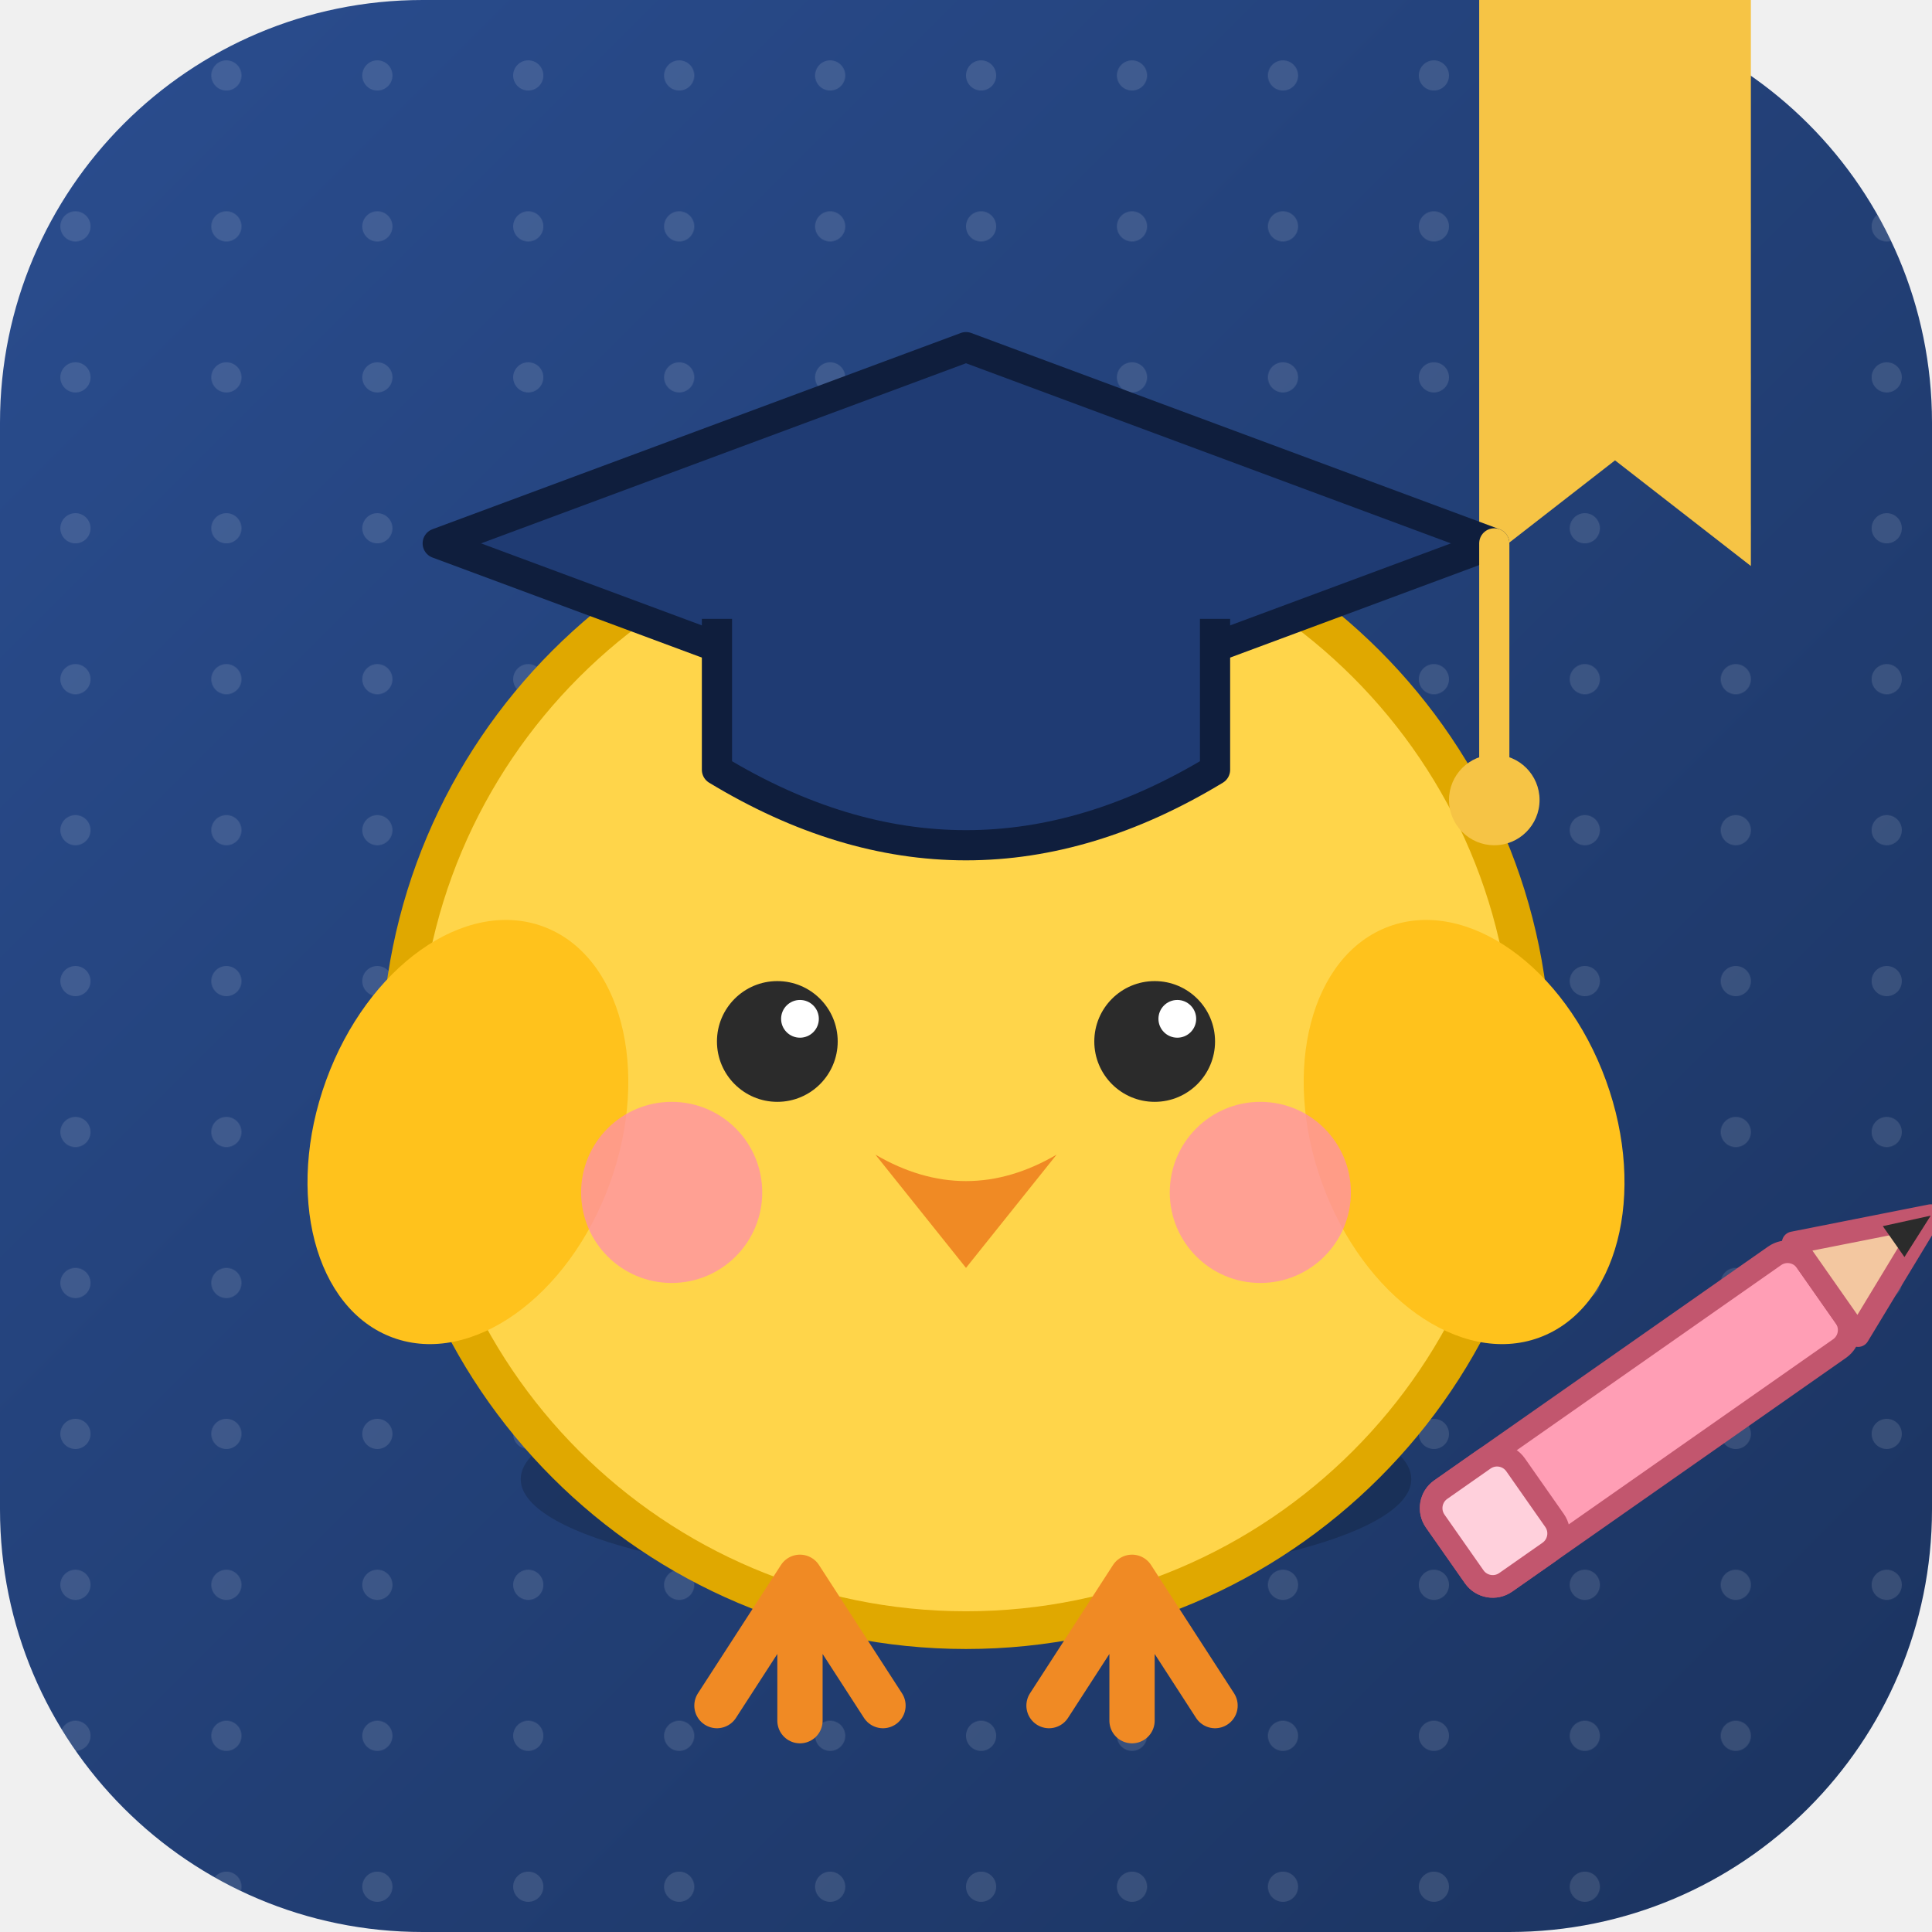
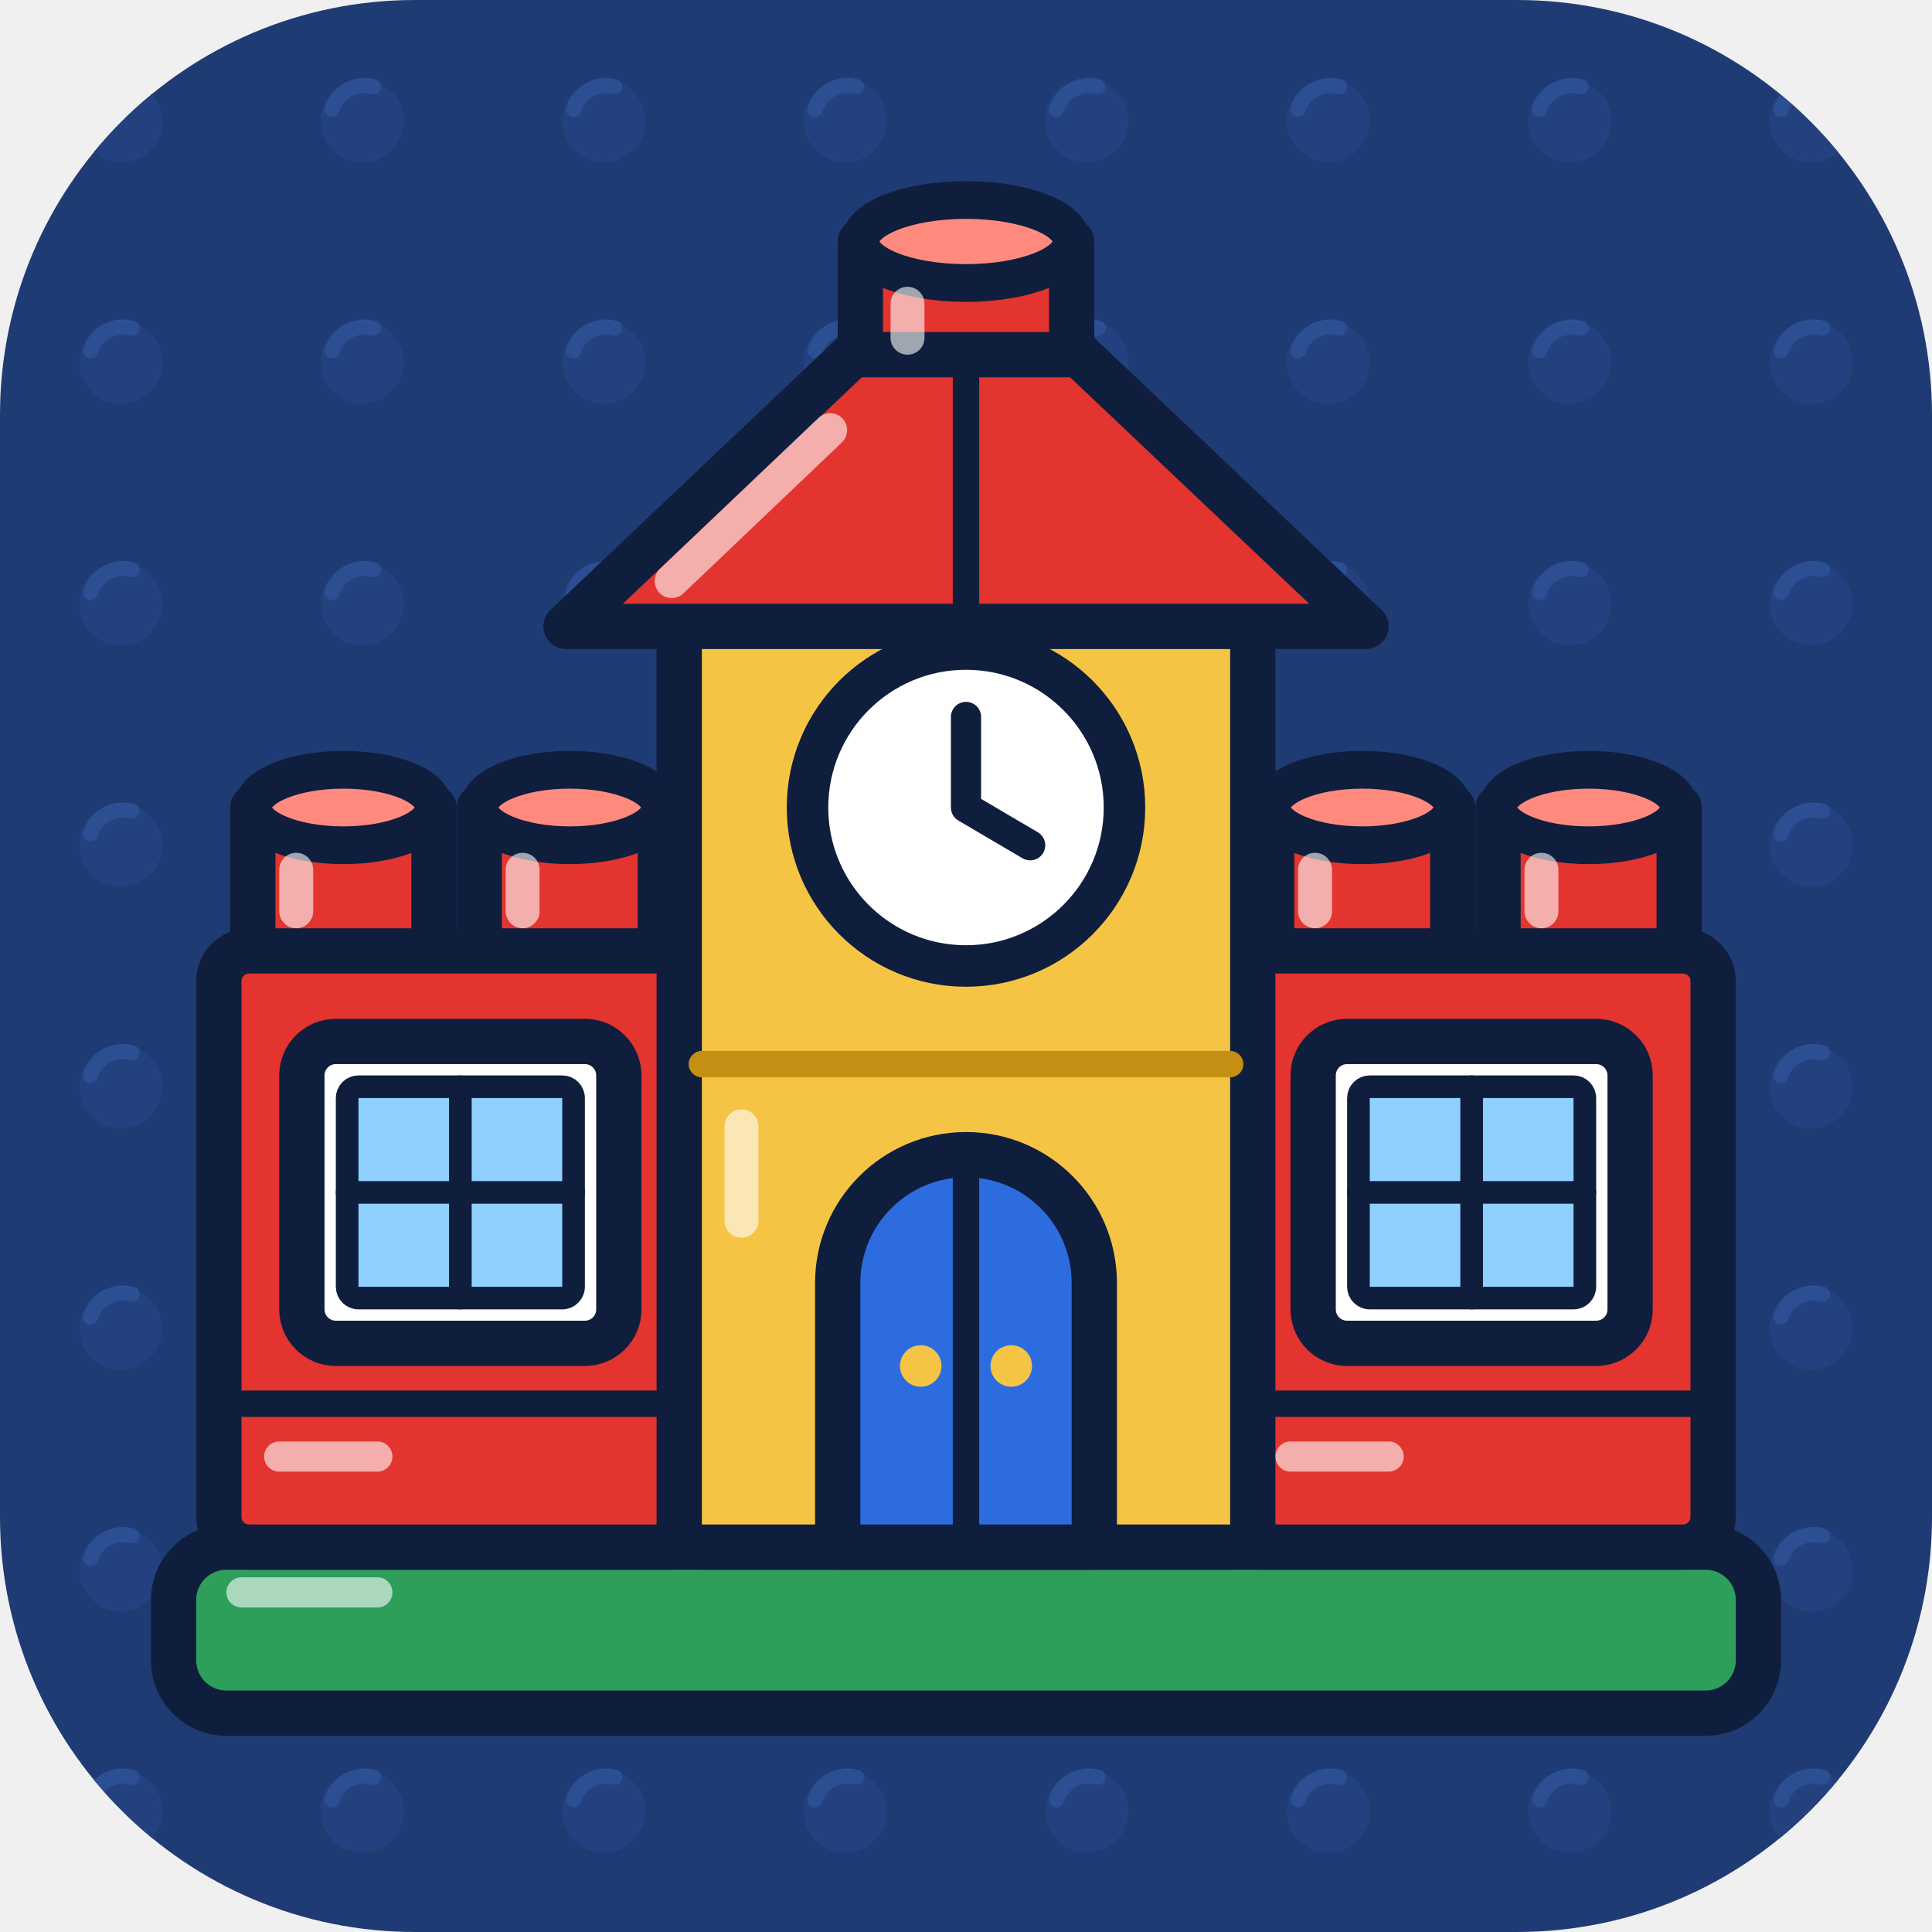
<svg xmlns="http://www.w3.org/2000/svg" viewBox="0 0 512 512">
  <defs>
-     <pattern id="dots" width="40" height="40" patternUnits="userSpaceOnUse">
-       <circle cx="20" cy="20" r="4" fill="#ffffff" opacity=".12" />
+     <pattern id="d" width="64" height="64" patternUnits="userSpaceOnUse">
+       <circle cx="32" cy="32" r="11" fill="#22417e" />
+       <path d="M24 29a9 9 0 0 1 11-6" fill="none" stroke="#2b4f92" stroke-width="4" stroke-linecap="round" />
    </pattern>
-     <linearGradient id="bg" x1="0" y1="0" x2="1" y2="1">
-       <stop offset="0" stop-color="#2a4d8f" />
-       <stop offset="1" stop-color="#1b335f" />
-     </linearGradient>
  </defs>
-   <rect width="512" height="512" rx="112" fill="url(#bg)" />
-   <rect width="512" height="512" rx="112" fill="url(#dots)" />
-   <path d="M392 0h72v150l-36-28-36 28z" fill="#f6c445" />
-   <ellipse cx="256" cy="392" rx="118" ry="28" fill="#000" opacity=".18" />
-   <circle cx="256" cy="282" r="150" fill="#ffd54a" />
-   <circle cx="256" cy="282" r="150" fill="none" stroke="#e0a800" stroke-width="10" />
-   <ellipse cx="124" cy="300" rx="40" ry="58" fill="#ffc21c" transform="rotate(20 124 300)" />
-   <ellipse cx="388" cy="300" rx="40" ry="58" fill="#ffc21c" transform="rotate(-20 388 300)" />
-   <path d="M212 418l-22 34M212 418l0 38M212 418l22 34M300 418l-22 34M300 418l0 38M300 418l22 34" stroke="#f08a24" stroke-width="12" stroke-linecap="round" />
-   <circle cx="178" cy="316" r="24" fill="#ff8fab" opacity=".75" />
-   <circle cx="334" cy="316" r="24" fill="#ff8fab" opacity=".75" />
-   <circle cx="206" cy="276" r="16" fill="#2b2b2b" />
-   <circle cx="306" cy="276" r="16" fill="#2b2b2b" />
-   <circle cx="212" cy="270" r="5" fill="#fff" />
-   <circle cx="312" cy="270" r="5" fill="#fff" />
-   <path d="M232 306q24 14 48 0l-24 30z" fill="#f08a24" />
-   <path d="M256 92l140 52-140 52-140-52z" fill="#1f3b73" stroke="#0f1e3d" stroke-width="8" stroke-linejoin="round" />
-   <path d="M190 164v40q66 40 132 0v-40" fill="#1f3b73" stroke="#0f1e3d" stroke-width="8" stroke-linejoin="round" />
-   <path d="M396 144v62" stroke="#f6c445" stroke-width="8" stroke-linecap="round" />
-   <circle cx="396" cy="212" r="12" fill="#f6c445" />
-   <g transform="rotate(-35 420 390)">
-     <rect x="380" y="372" width="120" height="30" rx="6" fill="#ff9eb5" stroke="#c2566e" stroke-width="6" />
-     <rect x="380" y="372" width="26" height="30" rx="6" fill="#ffd0dc" stroke="#c2566e" stroke-width="6" />
-     <path d="M500 372l34 15-34 15z" fill="#f3c7a0" stroke="#c2566e" stroke-width="6" stroke-linejoin="round" />
-     <path d="M522 382l12 5-12 5z" fill="#2b2b2b" />
+   <rect width="512" height="512" rx="110" fill="#1f3b73" />
+   <rect width="512" height="512" rx="110" fill="url(#d)" />
+   <g stroke="#0f1e3d" stroke-width="12" stroke-linejoin="round" stroke-linecap="round">
+     <rect x="46" y="410" width="420" height="44" rx="14" fill="#2e9e5b" />
+     <g fill="#e3342f">
+       <rect x="67" y="214" width="48" height="46" />
+       <rect x="127" y="214" width="48" height="46" />
+       <rect x="337" y="214" width="48" height="46" />
+       <rect x="397" y="214" width="48" height="46" />
+       <rect x="58" y="252" width="128" height="158" rx="8" />
+       <rect x="326" y="252" width="128" height="158" rx="8" />
+     </g>
+     <g fill="#ff8a7d" stroke-width="10">
+       <ellipse cx="91" cy="214" rx="24" ry="10" />
+       <ellipse cx="151" cy="214" rx="24" ry="10" />
+       <ellipse cx="361" cy="214" rx="24" ry="10" />
+       <ellipse cx="421" cy="214" rx="24" ry="10" />
+     </g>
+     <path d="M58 372h128M326 372h128" stroke-width="7" />
+     <rect x="180" y="150" width="152" height="260" rx="6" fill="#f6c445" />
+     <path d="M186 282h140" stroke="#c48f12" stroke-width="7" />
+     <rect x="228" y="64" width="56" height="36" fill="#e3342f" />
+     <ellipse cx="256" cy="64" rx="28" ry="11" fill="#ff8a7d" stroke-width="10" />
+     <path d="M150 166L226 94h60l76 72z" fill="#e3342f" />
+     <path d="M256 94v72" stroke-width="7" />
+     <g stroke="none" fill="#fff" opacity=".6">
+       <rect x="74" y="226" width="9" height="20" rx="4.5" />
+       <rect x="134" y="226" width="9" height="20" rx="4.5" />
+       <rect x="344" y="226" width="9" height="20" rx="4.5" />
+       <rect x="404" y="226" width="9" height="20" rx="4.5" />
+       <rect x="236" y="76" width="9" height="18" rx="4.5" />
+       <rect x="192" y="294" width="9" height="34" rx="4.5" />
+       <rect x="70" y="382" width="34" height="8" rx="4" />
+       <rect x="338" y="382" width="34" height="8" rx="4" />
+       <rect x="60" y="418" width="44" height="8" rx="4" />
+     </g>
+     <path d="M178 154L220 114" stroke="#fff" stroke-opacity=".6" stroke-width="9" />
+     <g fill="#fff">
+       <rect x="80" y="276" width="84" height="80" rx="9" />
+       <rect x="348" y="276" width="84" height="80" rx="9" />
+     </g>
+     <g fill="#8fd0ff" stroke-width="6">
+       <rect x="92" y="288" width="60" height="56" rx="3" />
+       <rect x="360" y="288" width="60" height="56" rx="3" />
+     </g>
+     <path d="M122 288v56M92 316h60M390 288v56M360 316h60" stroke-width="6" />
+     <circle cx="256" cy="214" r="42" fill="#fff" stroke-width="11" />
+     <path d="M256 214v-24M256 214l17 10" stroke-width="8" />
+     <path d="M222 410v-70a34 34 0 0 1 68 0v70z" fill="#2d6cdf" />
+     <path d="M256 306v104" stroke-width="7" />
+     <g stroke="none" fill="#f6c445">
+       <circle cx="244" cy="362" r="5.5" />
+       <circle cx="268" cy="362" r="5.5" />
+     </g>
  </g>
</svg>
